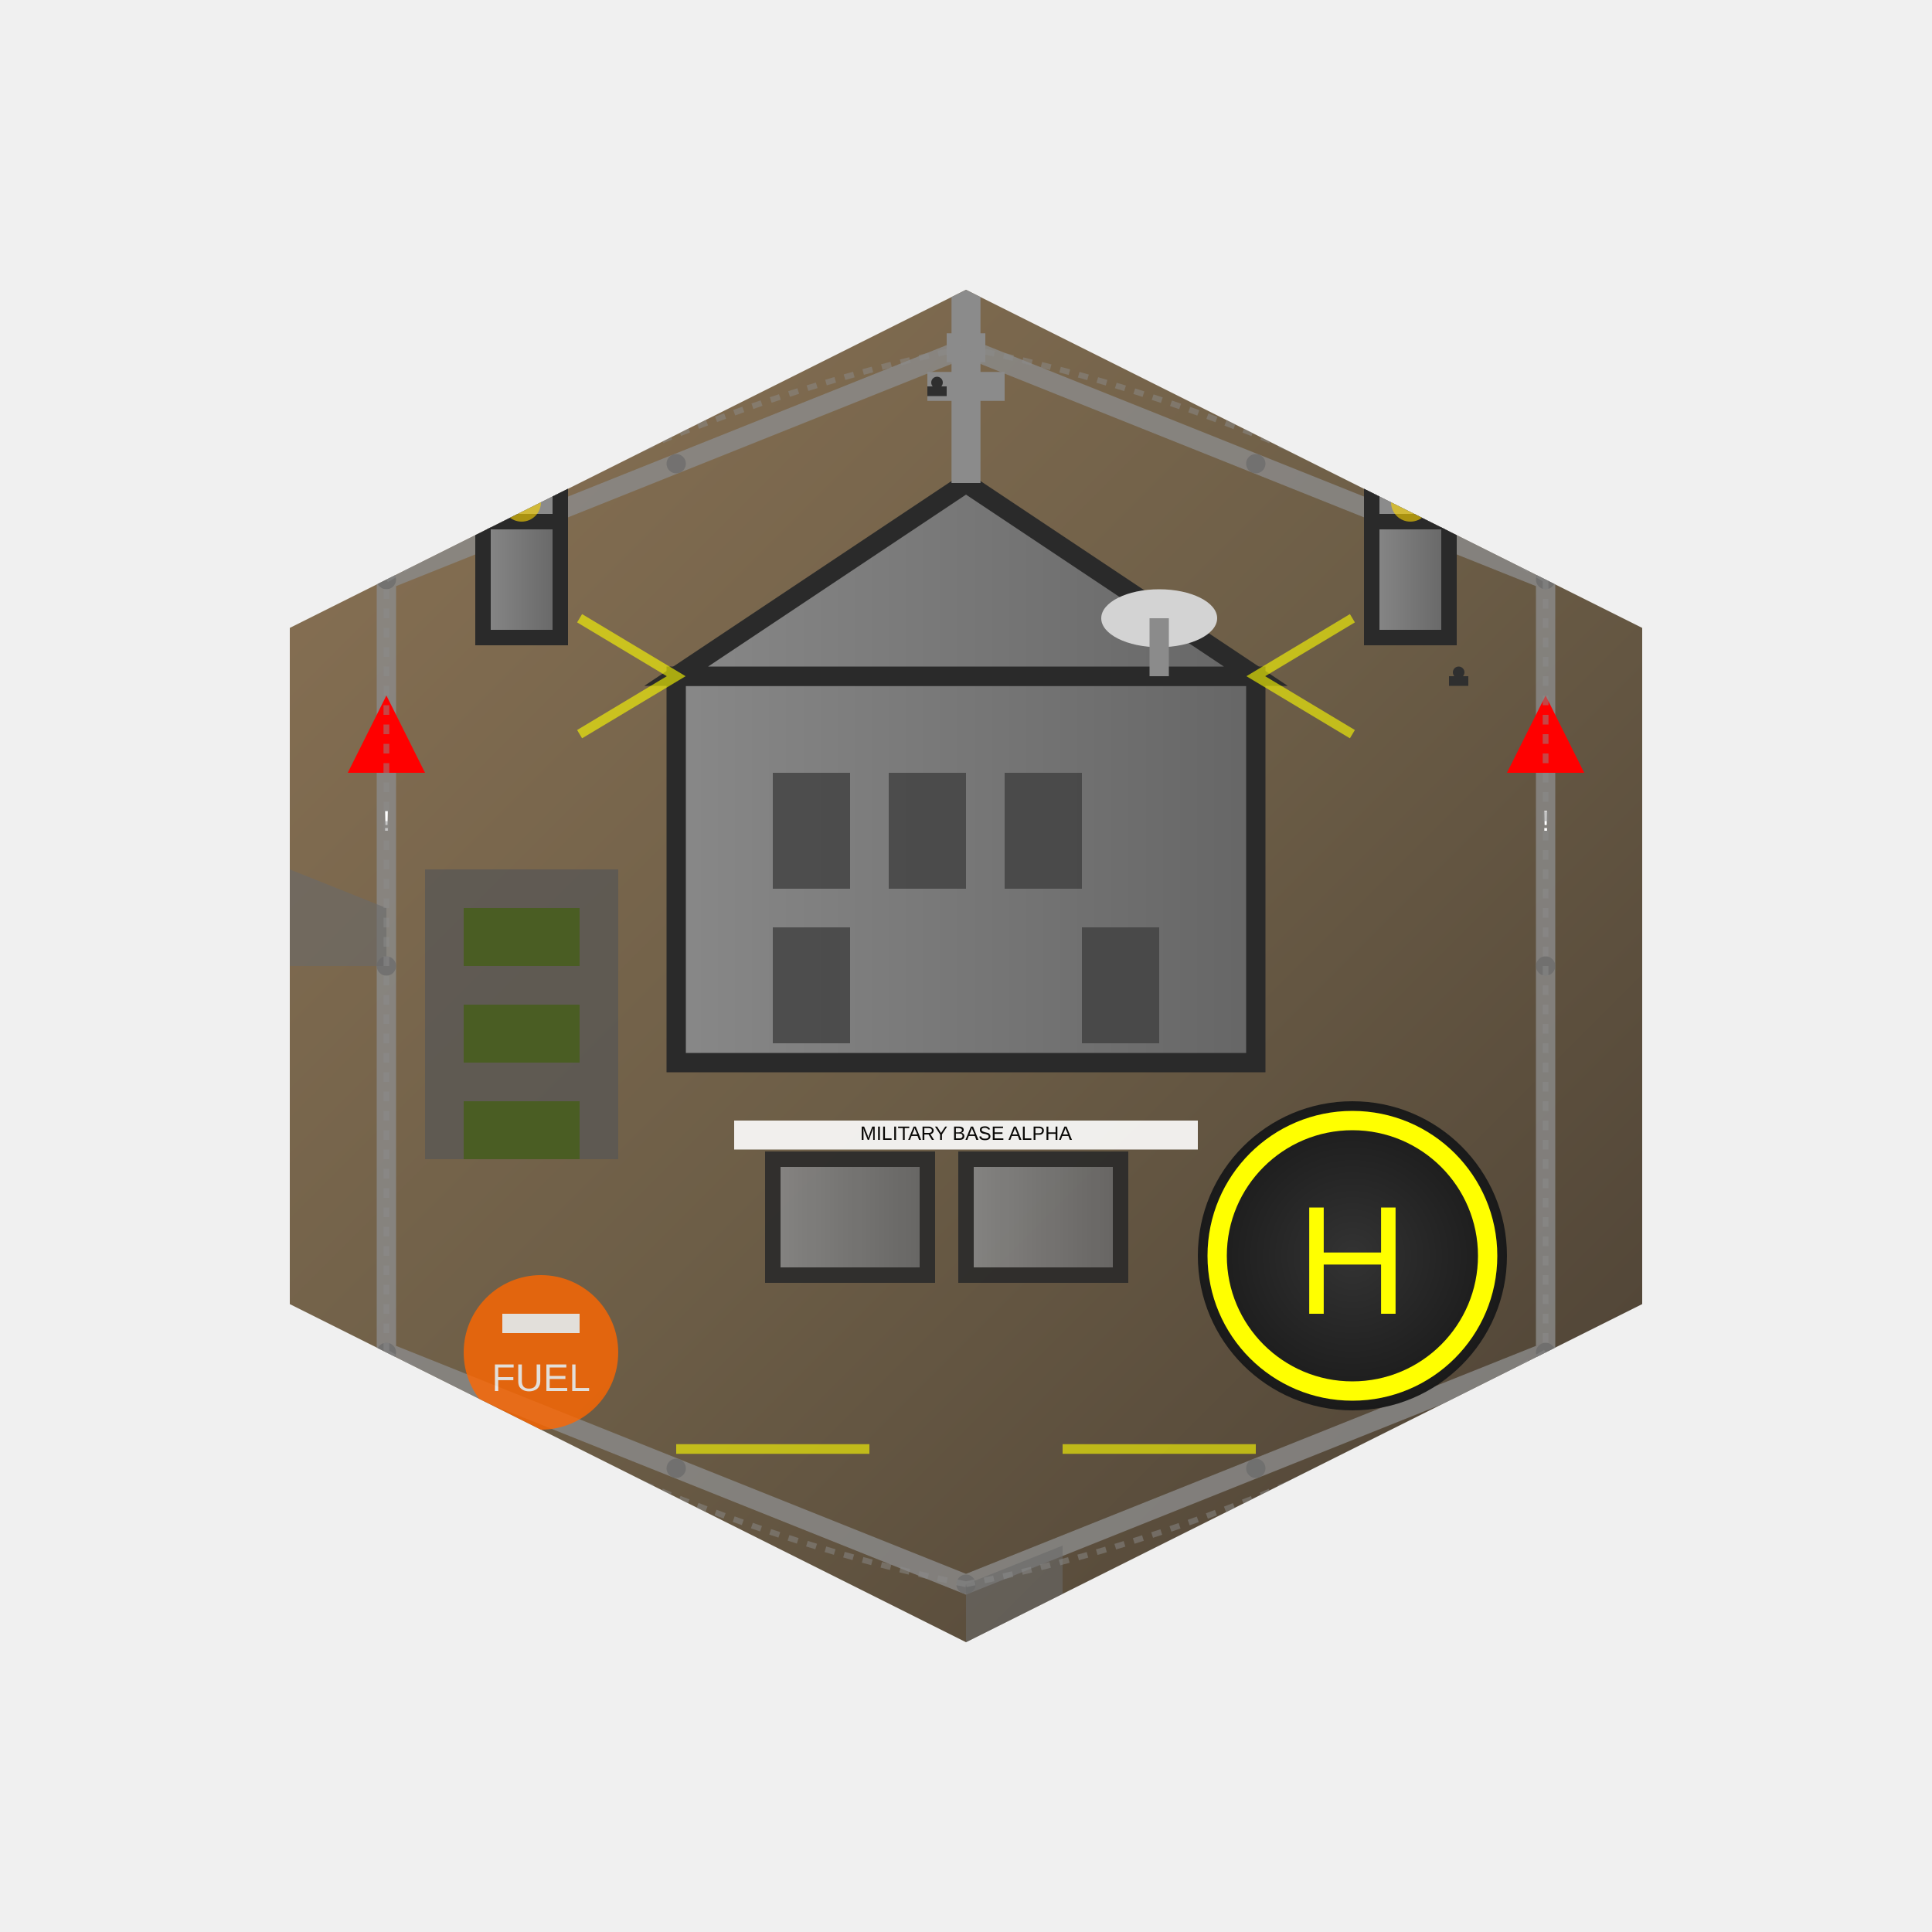
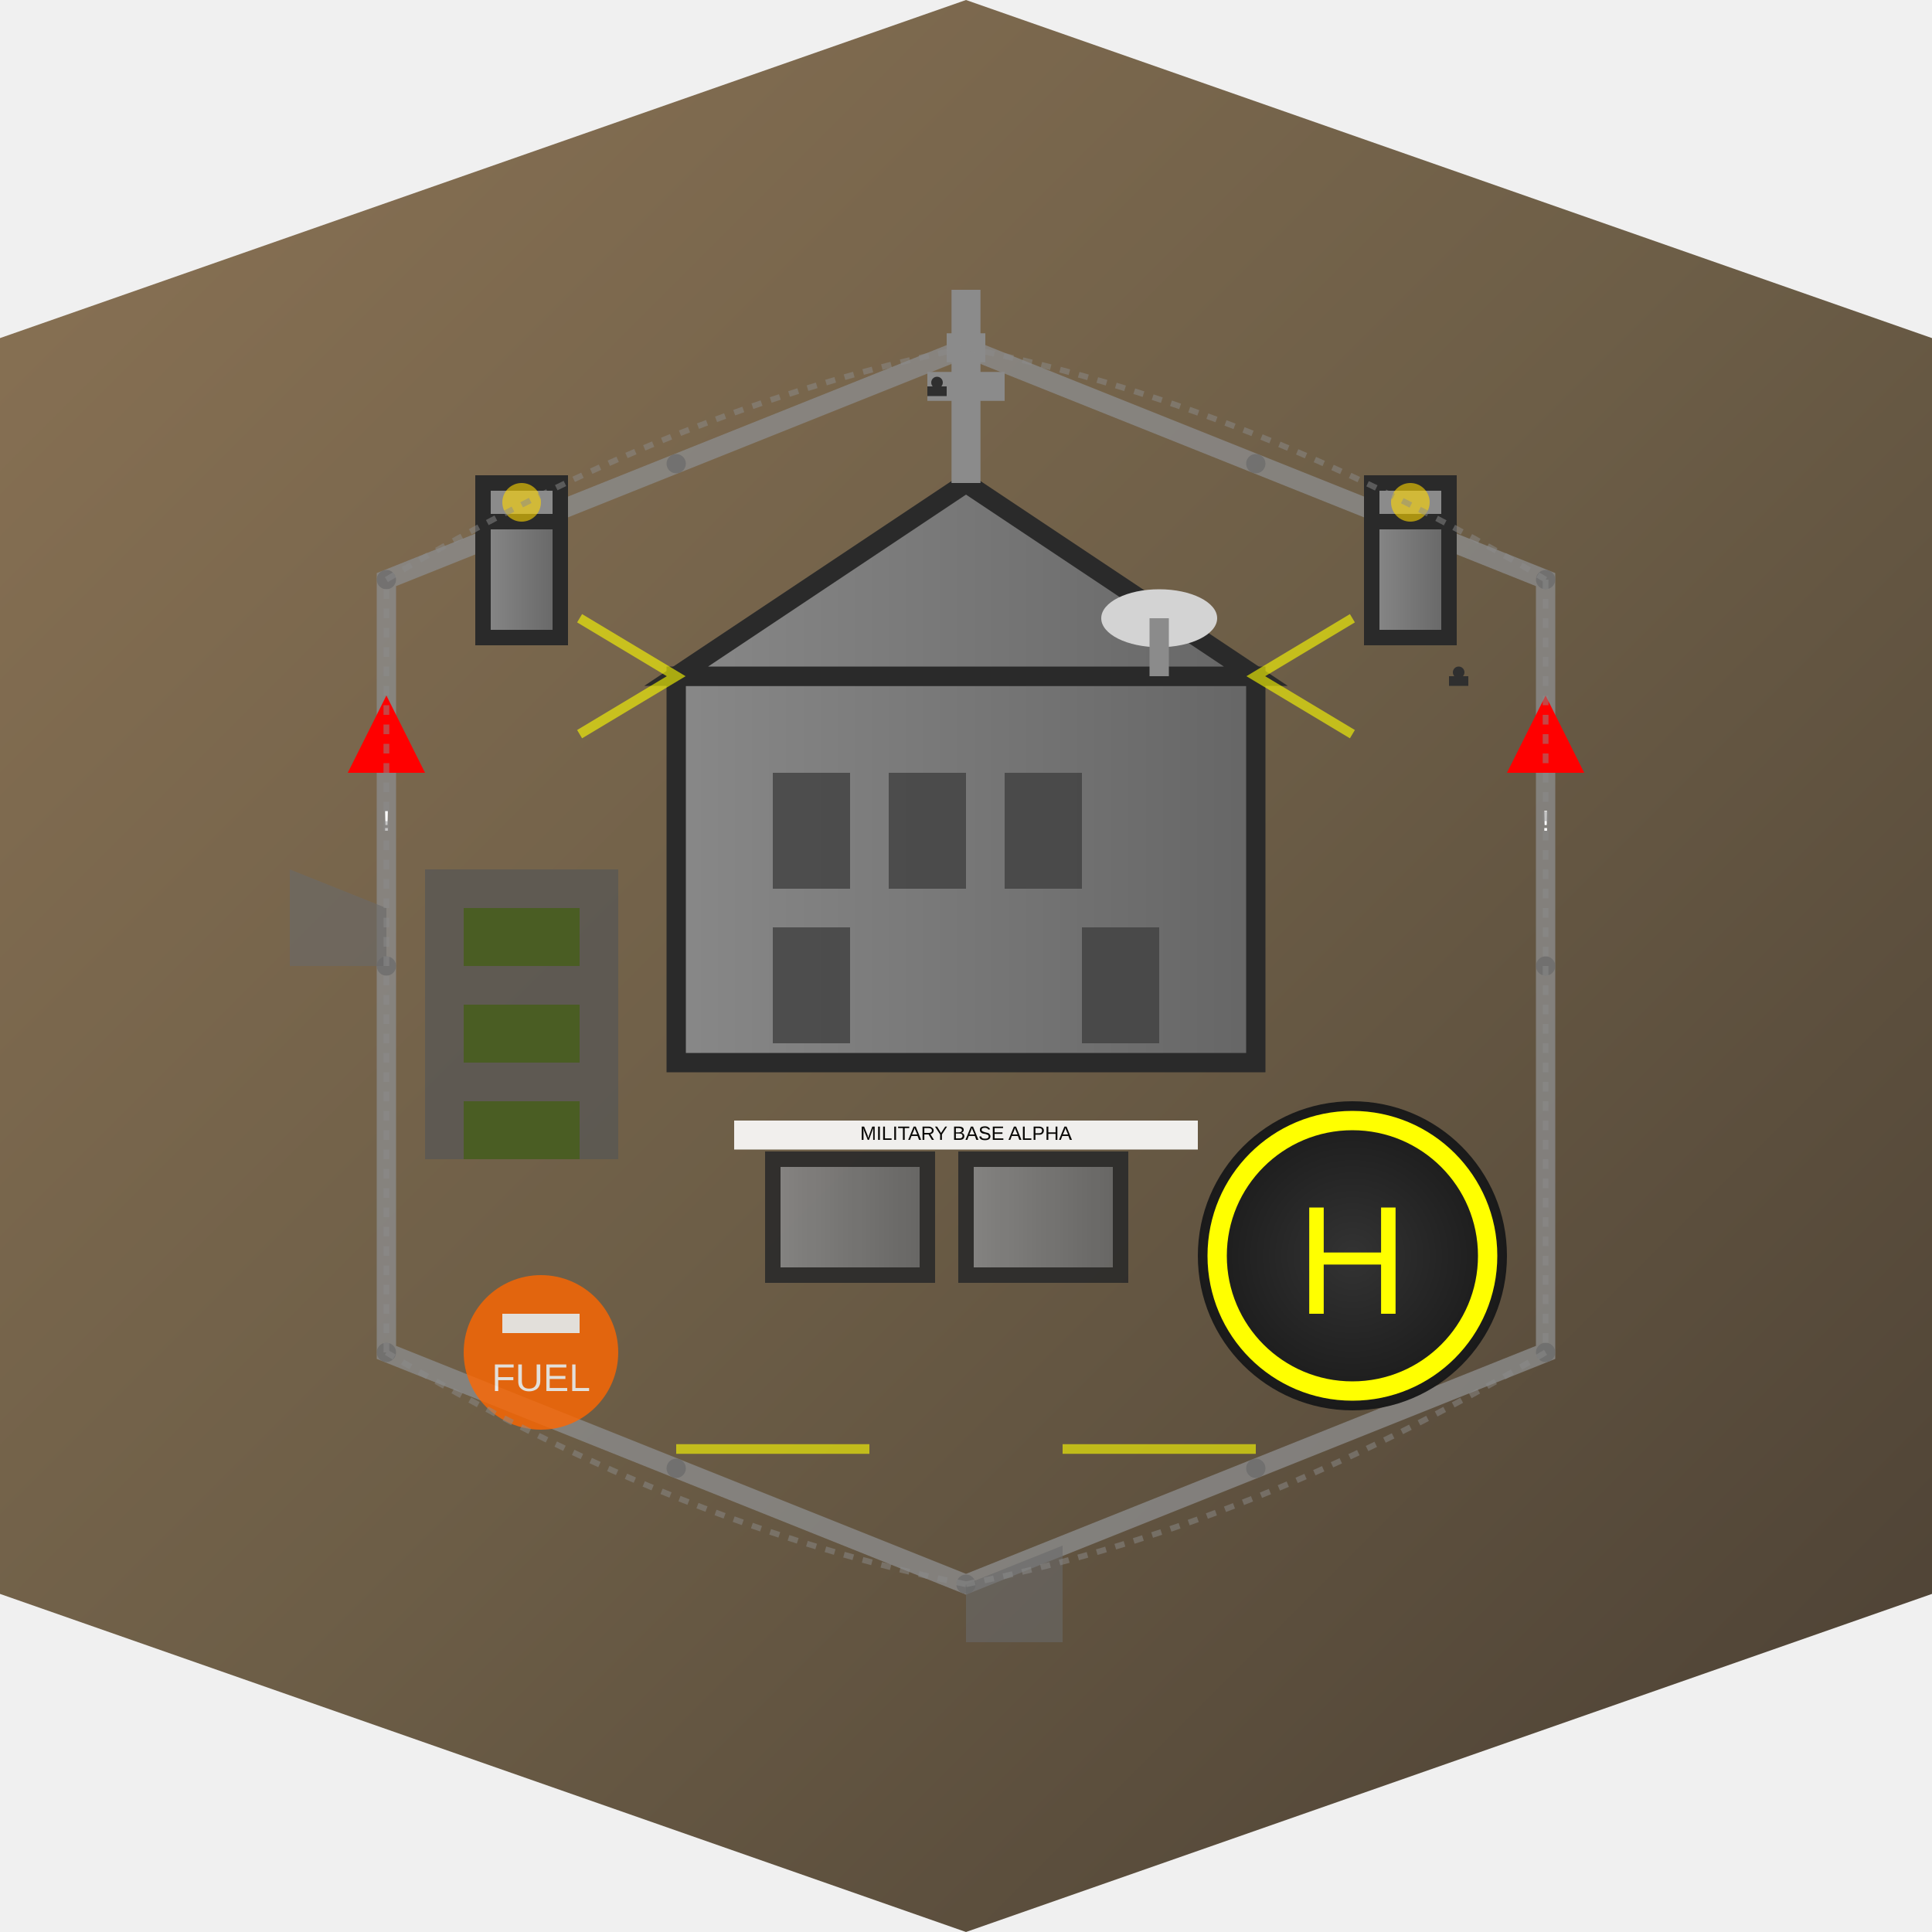
<svg xmlns="http://www.w3.org/2000/svg" viewBox="0 0 100 100">
  <defs>
    <linearGradient id="playerColor">
      <stop offset="0%" stop-color="#888888" />
      <stop offset="100%" stop-color="#666666" />
    </linearGradient>
    <clipPath id="hexClip">
-       <polygon points="50,15 85,32.5 85,67.5 50,85 15,67.5 15,32.5" />
+       <polygon points="50,0 100,17.5 100,82.5 50,100 0,82.5 0,17.5" />
    </clipPath>
    <linearGradient id="baseGrad" x1="0%" y1="0%" x2="100%" y2="100%">
      <stop offset="0%" stop-color="#8b7355" />
      <stop offset="50%" stop-color="#6d5e47" />
      <stop offset="100%" stop-color="#4a3f33" />
    </linearGradient>
    <linearGradient id="buildingGrad" x1="0%" y1="0%" x2="100%" y2="100%">
      <stop offset="0%" stop-color="#c0c0c0" />
      <stop offset="50%" stop-color="#909090" />
      <stop offset="100%" stop-color="#606060" />
    </linearGradient>
    <radialGradient id="helipadGrad">
      <stop offset="0%" stop-color="#333333" />
      <stop offset="100%" stop-color="#1a1a1a" />
    </radialGradient>
  </defs>
  <g clip-path="url(#hexClip)">
-     <polygon points="50,15 85,32.5 85,67.5 50,85 15,67.5 15,32.5" fill="url(#baseGrad)" />
+     <polygon points="50,0 100,17.5 100,82.5 50,100 0,82.5 0,17.5" fill="url(#baseGrad)" />
    <g stroke="#8b8b8b" stroke-width="1" fill="none" opacity="0.8">
      <polygon points="50,18 80,30 80,70 50,82 20,70 20,30" />
    </g>
    <g fill="#696969" opacity="0.7">
      <circle cx="50" cy="18" r="0.5" />
      <circle cx="65" cy="24" r="0.5" />
      <circle cx="80" cy="30" r="0.5" />
      <circle cx="80" cy="50" r="0.5" />
      <circle cx="80" cy="70" r="0.5" />
      <circle cx="65" cy="76" r="0.5" />
      <circle cx="50" cy="82" r="0.5" />
      <circle cx="35" cy="76" r="0.5" />
      <circle cx="20" cy="70" r="0.5" />
      <circle cx="20" cy="50" r="0.5" />
      <circle cx="20" cy="30" r="0.5" />
      <circle cx="35" cy="24" r="0.5" />
    </g>
    <g fill="url(#playerColor)" stroke="#2a2a2a" stroke-width="1">
      <rect x="35" y="35" width="30" height="20" />
      <polygon points="35,35 50,25 65,35" />
    </g>
    <g fill="#404040" opacity="0.8">
      <rect x="40" y="40" width="4" height="6" />
      <rect x="46" y="40" width="4" height="6" />
      <rect x="52" y="40" width="4" height="6" />
      <rect x="40" y="48" width="4" height="6" />
      <rect x="56" y="48" width="4" height="6" />
    </g>
    <g stroke="#8b8b8b" stroke-width="1.5" fill="none">
      <line x1="50" y1="25" x2="50" y2="15" />
      <line x1="48" y1="20" x2="52" y2="20" />
      <line x1="49" y1="18" x2="51" y2="18" />
    </g>
    <g>
      <circle cx="70" cy="65" r="8" fill="url(#helipadGrad)" />
      <circle cx="70" cy="65" r="7" stroke="#ffff00" stroke-width="1" fill="none" />
      <text x="70" y="68" font-family="Arial" font-size="8" fill="#ffff00" text-anchor="middle">H</text>
    </g>
    <g fill="#555555" opacity="0.7">
      <rect x="22" y="45" width="10" height="15" />
    </g>
    <g fill="#4a5d23">
      <rect x="24" y="47" width="6" height="3" />
      <rect x="24" y="52" width="6" height="3" />
      <rect x="24" y="57" width="6" height="3" />
    </g>
    <g fill="url(#playerColor)" stroke="#2a2a2a" stroke-width="0.8">
      <rect x="25" y="25" width="4" height="8" />
      <rect x="25" y="25" width="4" height="2" fill="#8b8b8b" />
      <rect x="71" y="25" width="4" height="8" />
      <rect x="71" y="25" width="4" height="2" fill="#8b8b8b" />
    </g>
    <g fill="#ffd700" opacity="0.6">
      <circle cx="27" cy="26" r="1" />
      <circle cx="73" cy="26" r="1" />
    </g>
    <g fill="#d3d3d3">
      <ellipse cx="60" cy="32" rx="3" ry="1.5" />
      <rect x="59.5" y="32" width="1" height="3" fill="#8b8b8b" />
    </g>
    <g fill="#ff6600" opacity="0.8">
      <circle cx="28" cy="70" r="4" />
      <rect x="26" y="68" width="4" height="1" fill="#ffffff" />
      <text x="28" y="72" font-family="Arial" font-size="2" fill="#ffffff" text-anchor="middle">FUEL</text>
    </g>
    <g fill="#ff0000">
      <polygon points="18,40 22,40 20,36" />
      <text x="20" y="43" font-family="Arial" font-size="1.5" fill="#ffffff" text-anchor="middle">!</text>
      <polygon points="78,40 82,40 80,36" />
      <text x="80" y="43" font-family="Arial" font-size="1.5" fill="#ffffff" text-anchor="middle">!</text>
    </g>
    <g fill="#696969" opacity="0.6">
      <polygon points="50,82 55,80 55,85 50,85" />
      <polygon points="20,50 15,50 15,45 20,47" />
    </g>
    <g stroke="#8b8b8b" stroke-width="0.3" fill="none" opacity="0.5">
      <path d="M 50,18 Q 65,21 80,30" stroke-dasharray="0.5,0.5" />
      <path d="M 80,30 Q 80,50 80,70" stroke-dasharray="0.5,0.5" />
      <path d="M 80,70 Q 65,79 50,82" stroke-dasharray="0.5,0.5" />
      <path d="M 50,82 Q 35,79 20,70" stroke-dasharray="0.5,0.5" />
      <path d="M 20,70 Q 20,50 20,30" stroke-dasharray="0.5,0.5" />
      <path d="M 20,30 Q 35,21 50,18" stroke-dasharray="0.5,0.5" />
    </g>
    <g fill="#2f2f2f">
      <rect x="48" y="20" width="1" height="0.5" />
      <circle cx="48.5" cy="19.8" r="0.3" />
      <rect x="75" y="35" width="1" height="0.5" />
      <circle cx="75.5" cy="34.8" r="0.3" />
    </g>
    <g fill="url(#playerColor)" stroke="#2a2a2a" stroke-width="0.8" opacity="0.9">
      <rect x="40" y="60" width="8" height="6" />
      <rect x="50" y="60" width="8" height="6" />
    </g>
    <g opacity="0.9">
      <rect x="38" y="58" width="24" height="1.5" fill="#ffffff" />
      <text x="50" y="59" font-family="Arial" font-size="1" fill="#000000" text-anchor="middle">MILITARY BASE ALPHA</text>
    </g>
    <g stroke="#ffff00" stroke-width="0.5" fill="none" opacity="0.6">
      <line x1="35" y1="75" x2="45" y2="75" />
      <line x1="55" y1="75" x2="65" y2="75" />
      <path d="M 30,38 L 35,35 L 30,32" />
      <path d="M 70,38 L 65,35 L 70,32" />
    </g>
  </g>
</svg>
